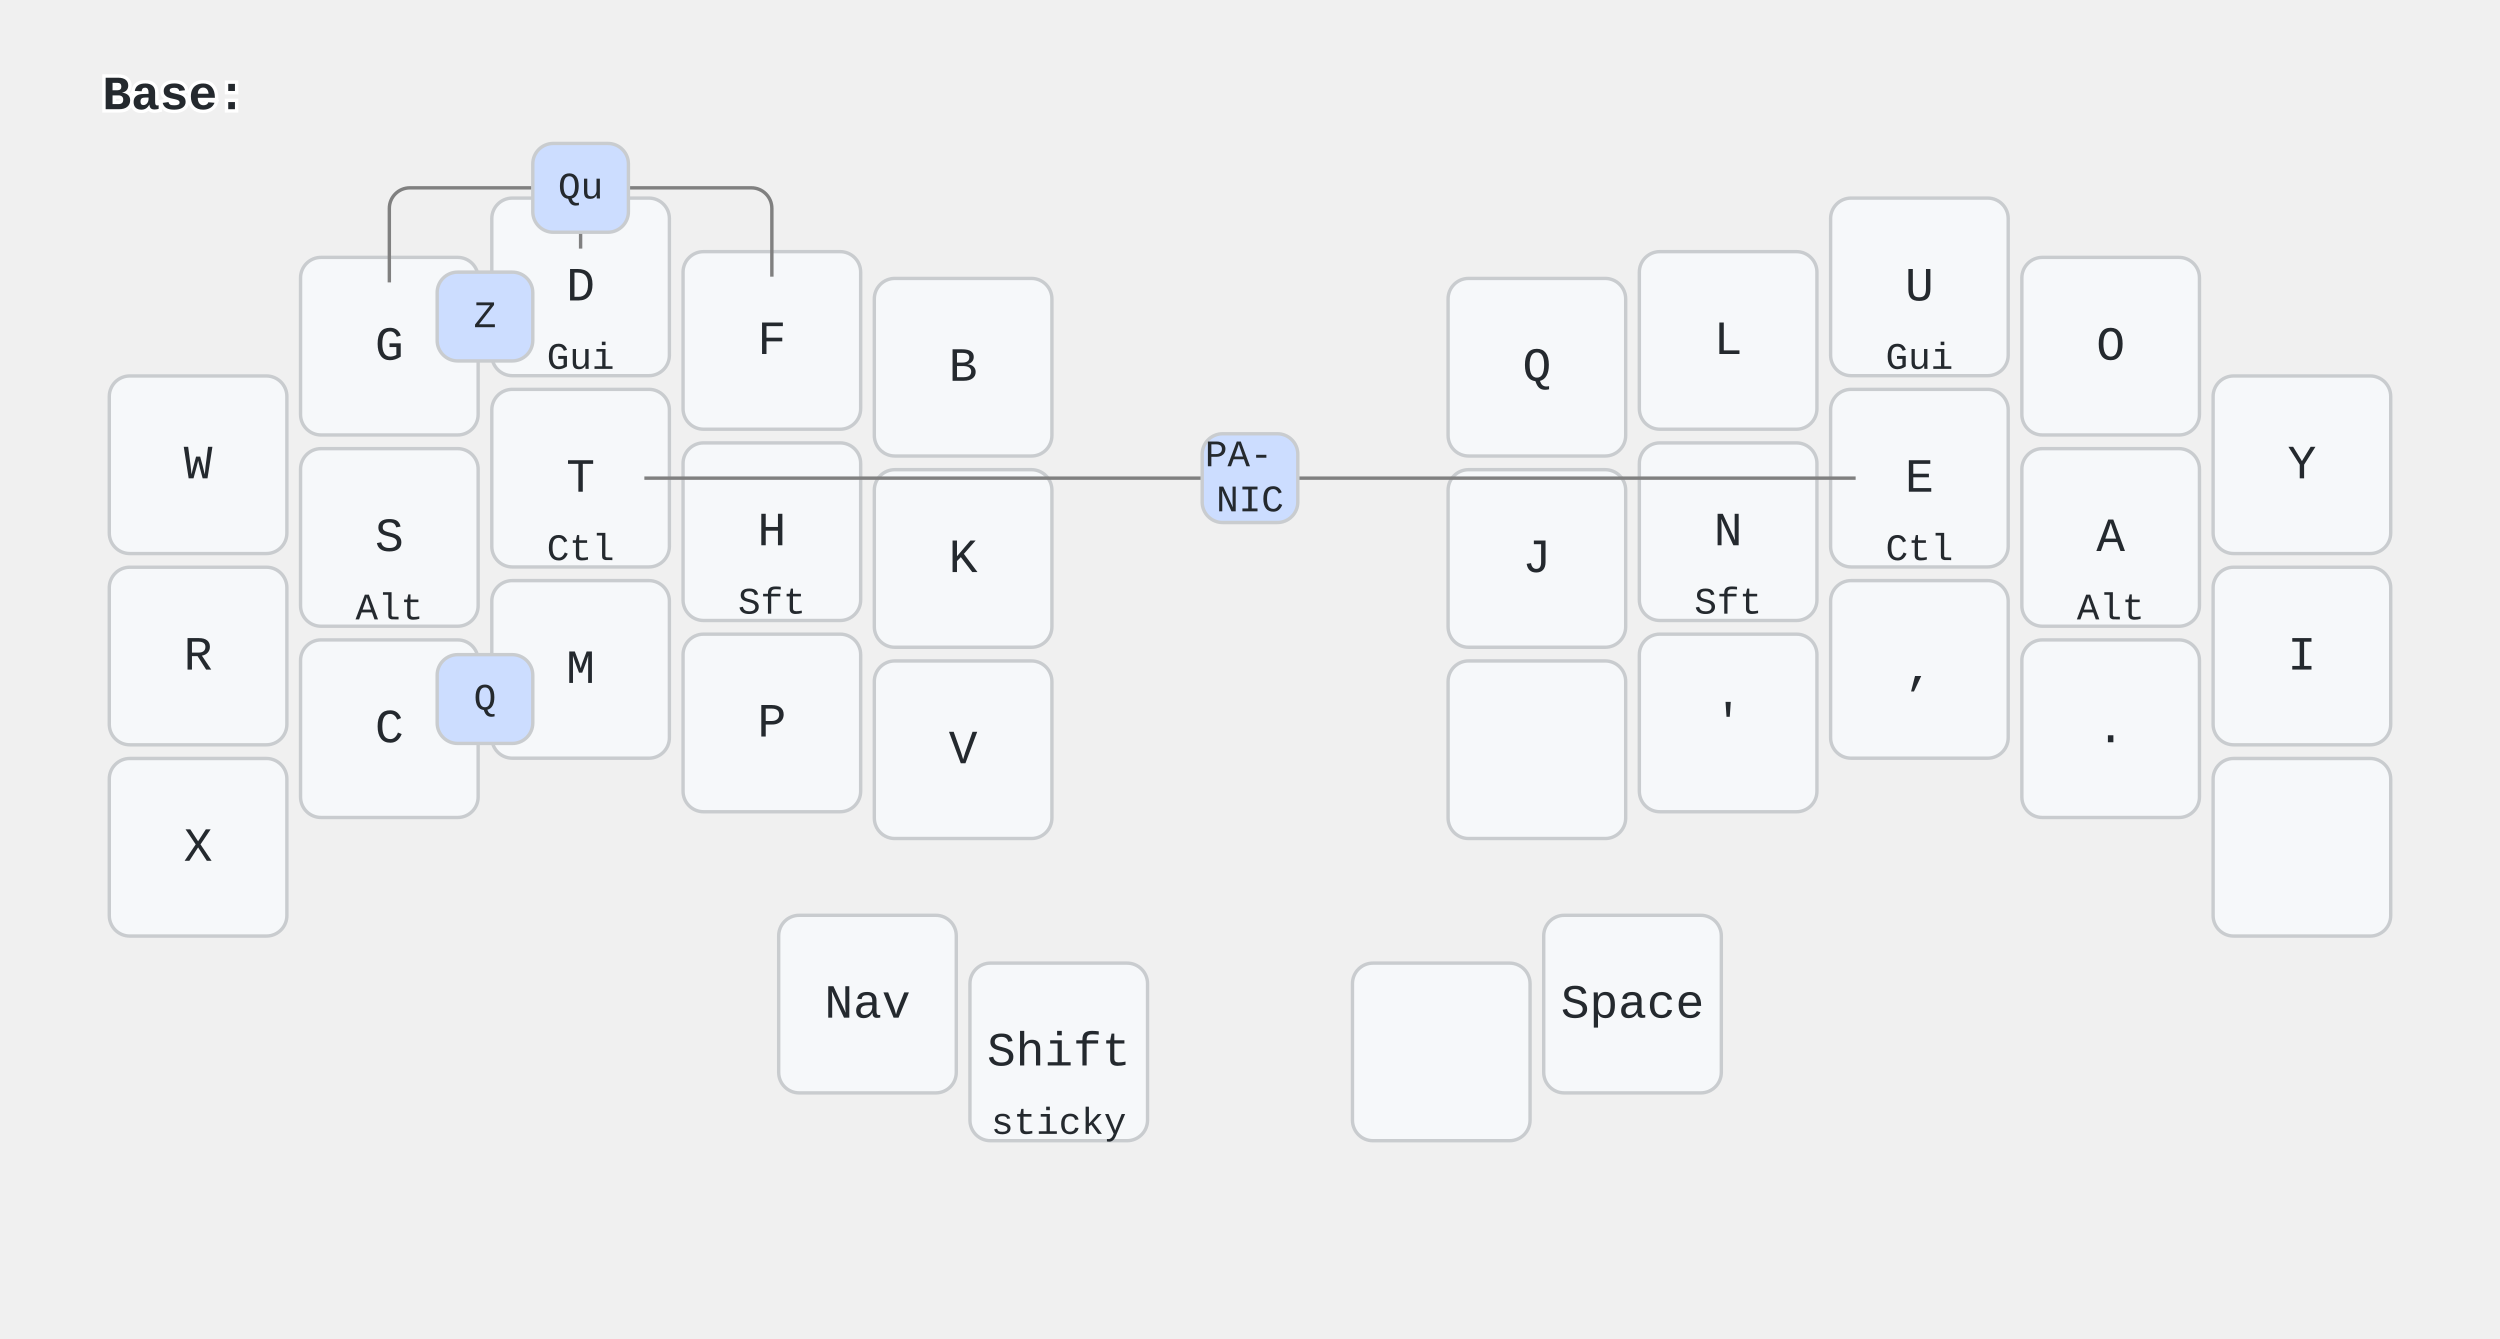
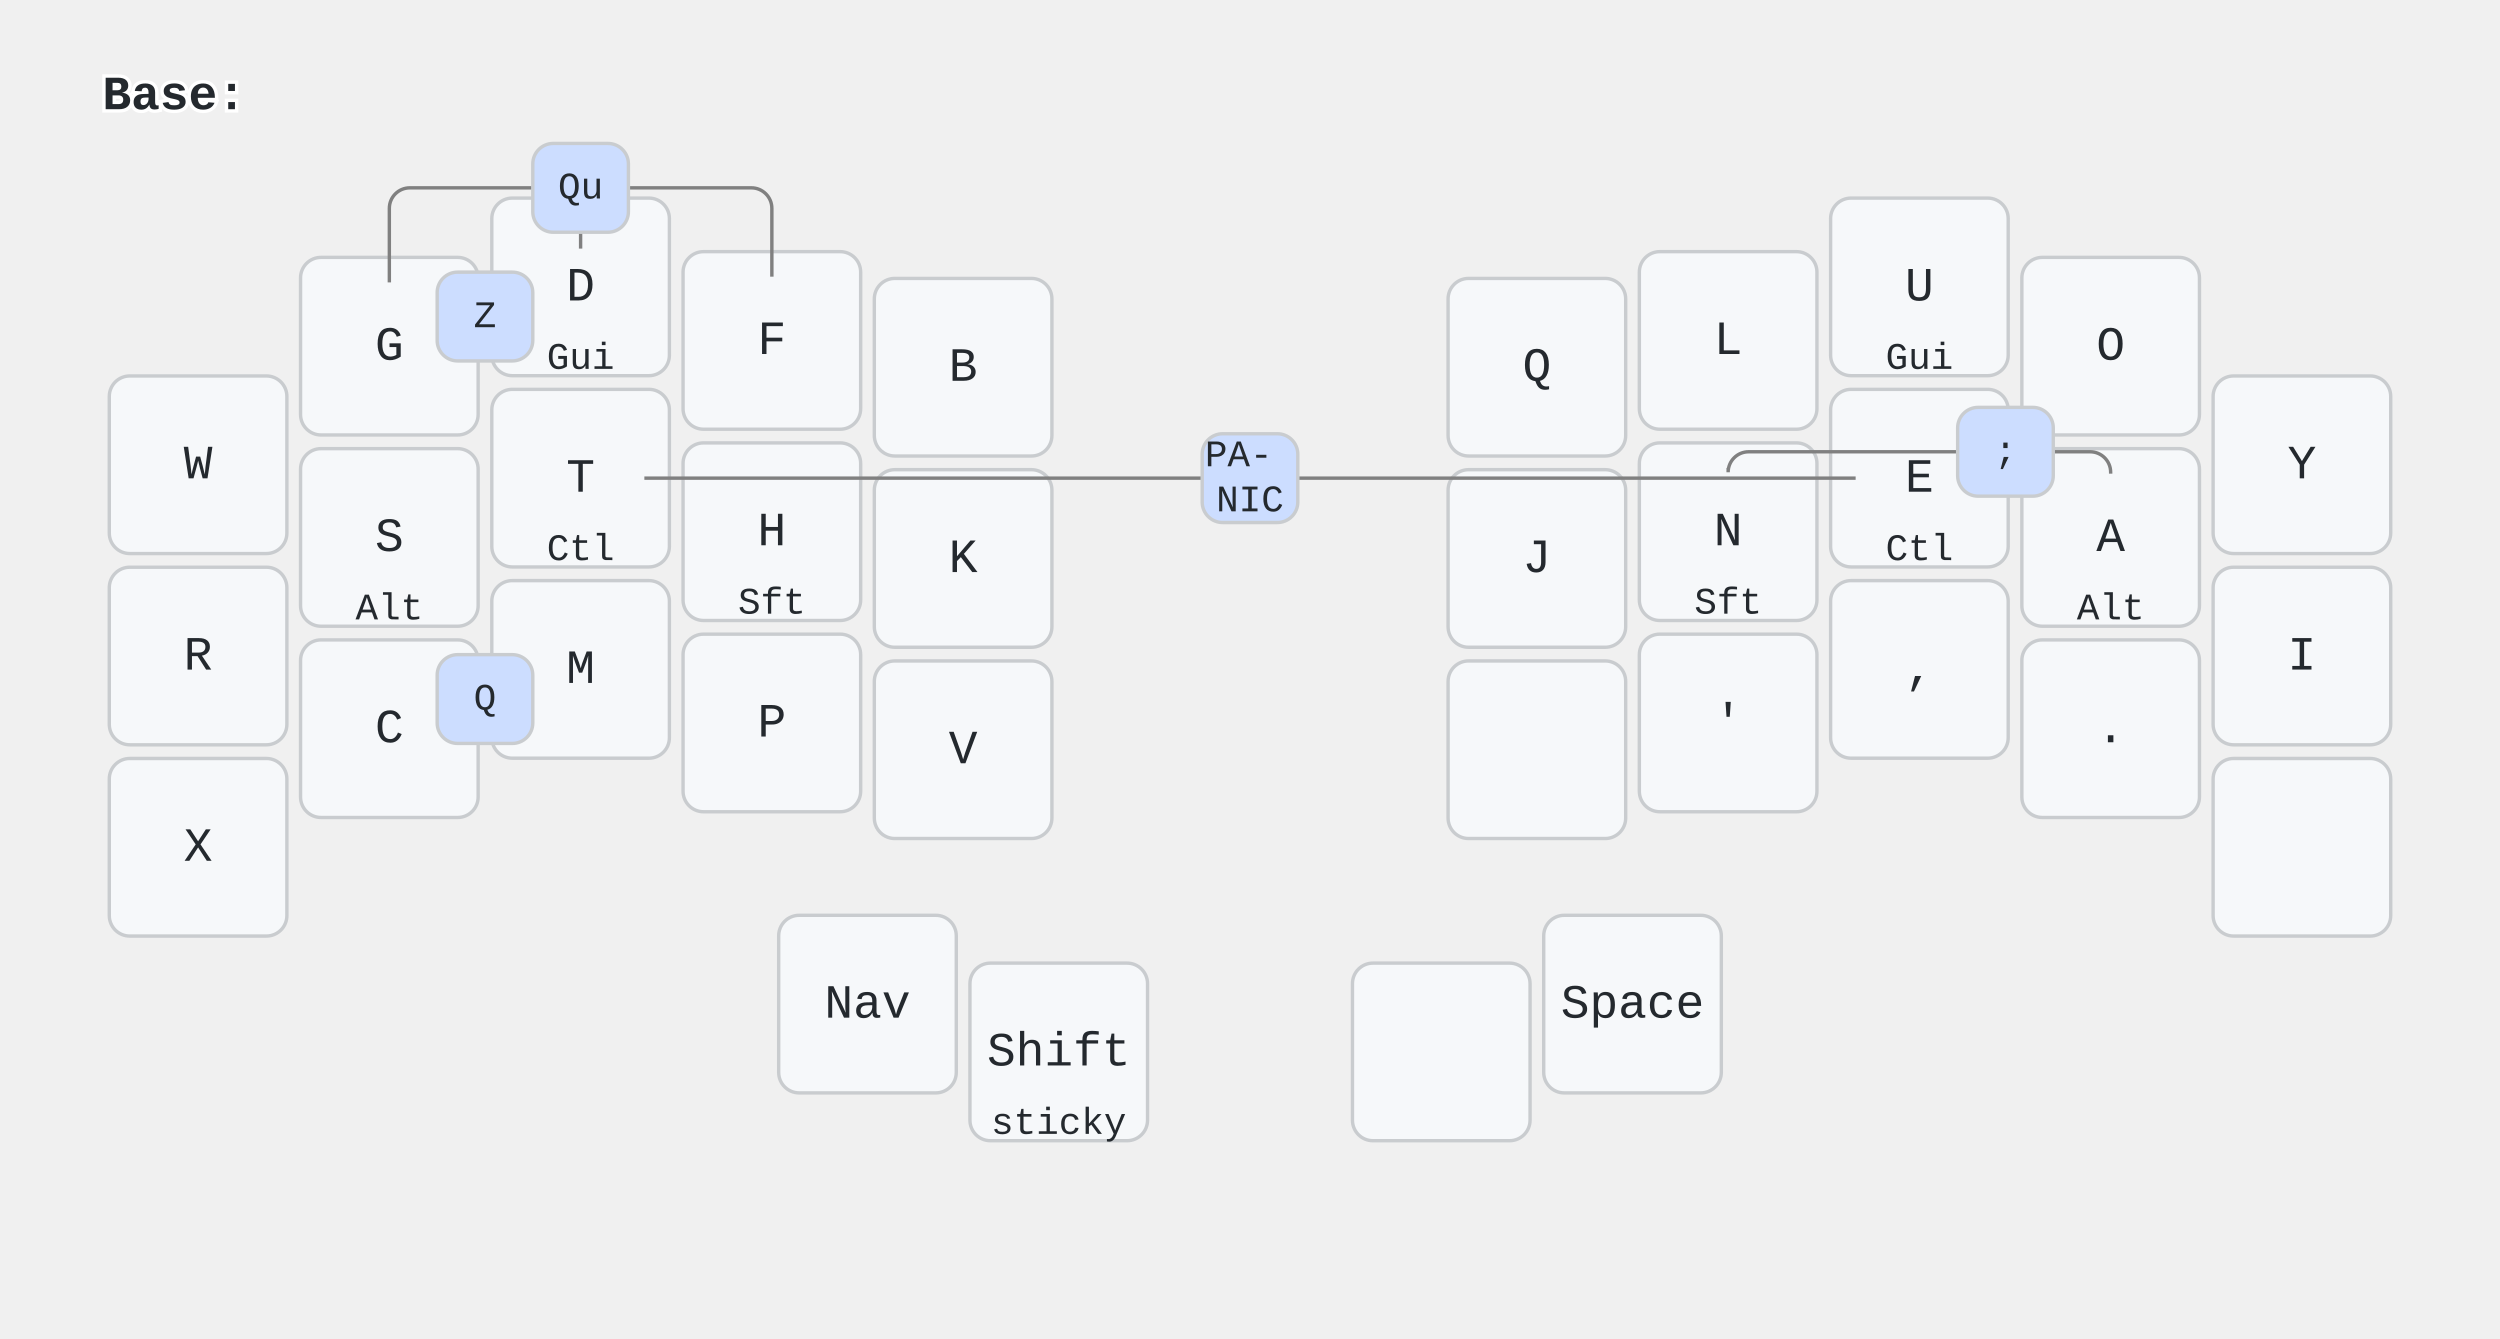
<svg xmlns="http://www.w3.org/2000/svg" width="732.0" height="392.0" viewBox="0 0 732.0 392.0">
  <style>/* font and background color specifications */
svg {
    font-family: SFMono-Regular,Consolas,Liberation Mono,Menlo,monospace;
    font-size: 14px;
    font-kerning: normal;
    text-rendering: optimizeLegibility;
    fill: #24292e;
}

/* default key styling */
rect {
    fill: #f6f8fa;
    stroke: #c9cccf;
    stroke-width: 1;
}

/* color accent for combo boxes */
rect.combo {
    fill: #cdf;
}

/* color accent for held keys */
rect.held, rect.combo.held {
    fill: #fdd;
}

/* color accent for ghost (optional) keys */
rect.ghost, rect.combo.ghost {
    fill: #ddd;
}

text {
    text-anchor: middle;
    dominant-baseline: middle;
}

/* styling for layer labels */
text.label {
    font-weight: bold;
    text-anchor: start;
    stroke: white;
    stroke-width: 2;
    paint-order: stroke;
}

/* styling for combo tap, and key hold/shifted label text */
text.combo, text.hold, text.shifted {
    font-size: 11px;
}

text.hold {
    text-anchor: middle;
    dominant-baseline: auto;
}

text.shifted {
    text-anchor: middle;
    dominant-baseline: hanging;
}

/* styling for hold/shifted label text in combo box */
text.combo.hold, text.combo.shifted {
    font-size: 8px;
}

/* styling for combo dendrons */
path {
    stroke-width: 1;
    stroke: gray;
    fill: none;
}
</style>
  <g class="layer-Base">
    <text x="30.0" y="28.0" class="label">Base:</text>
    <rect rx="6.0" ry="6.0" x="32.0" y="110.08" width="52.0" height="52.0" class="" />
    <text x="58.0" y="136.08" class="tap">W</text>
    <rect rx="6.0" ry="6.0" x="88.0" y="75.36" width="52.0" height="52.0" class="" />
    <text x="114.0" y="101.36" class="tap">G</text>
    <rect rx="6.0" ry="6.0" x="144.0" y="58.0" width="52.0" height="52.0" class="" />
    <text x="170.0" y="84.0" class="tap">D</text>
    <text x="170.0" y="108.0" class="hold">Gui</text>
    <rect rx="6.0" ry="6.0" x="200.0" y="73.68" width="52.0" height="52.0" class="" />
    <text x="226.0" y="99.68" class="tap">F</text>
    <rect rx="6.0" ry="6.0" x="256.0" y="81.52" width="52.0" height="52.0" class="" />
    <text x="282.0" y="107.52" class="tap">B</text>
    <rect rx="6.0" ry="6.0" x="424.0" y="81.52" width="52.0" height="52.0" class="" />
    <text x="450.0" y="107.52" class="tap">Q</text>
    <rect rx="6.0" ry="6.0" x="480.0" y="73.68" width="52.0" height="52.0" class="" />
    <text x="506.0" y="99.68" class="tap">L</text>
    <rect rx="6.0" ry="6.0" x="536.0" y="58.0" width="52.0" height="52.0" class="" />
    <text x="562.0" y="84.0" class="tap">U</text>
    <text x="562.0" y="108.0" class="hold">Gui</text>
    <rect rx="6.0" ry="6.0" x="592.0" y="75.36" width="52.0" height="52.0" class="" />
    <text x="618.0" y="101.36" class="tap">O</text>
    <rect rx="6.0" ry="6.0" x="648.0" y="110.08" width="52.0" height="52.0" class="" />
    <text x="674.0" y="136.08" class="tap">Y</text>
    <rect rx="6.0" ry="6.0" x="32.0" y="166.08" width="52.0" height="52.0" class="" />
    <text x="58.0" y="192.08" class="tap">R</text>
    <rect rx="6.0" ry="6.0" x="88.0" y="131.36" width="52.0" height="52.0" class="" />
    <text x="114.0" y="157.36" class="tap">S</text>
    <text x="114.0" y="181.36" class="hold">Alt</text>
    <rect rx="6.0" ry="6.0" x="144.0" y="114.0" width="52.0" height="52.0" class="" />
    <text x="170.0" y="140.0" class="tap">T</text>
    <text x="170.0" y="164.0" class="hold">Ctl</text>
    <rect rx="6.0" ry="6.0" x="200.0" y="129.68" width="52.0" height="52.0" class="" />
    <text x="226.0" y="155.68" class="tap">H</text>
    <text x="226.0" y="179.68" class="hold">Sft</text>
    <rect rx="6.0" ry="6.0" x="256.0" y="137.52" width="52.0" height="52.0" class="" />
    <text x="282.0" y="163.52" class="tap">K</text>
    <rect rx="6.0" ry="6.0" x="424.0" y="137.52" width="52.0" height="52.0" class="" />
    <text x="450.0" y="163.52" class="tap">J</text>
    <rect rx="6.0" ry="6.0" x="480.0" y="129.68" width="52.0" height="52.0" class="" />
    <text x="506.0" y="155.68" class="tap">N</text>
    <text x="506.0" y="179.68" class="hold">Sft</text>
    <rect rx="6.0" ry="6.0" x="536.0" y="114.0" width="52.0" height="52.0" class="" />
    <text x="562.0" y="140.0" class="tap">E</text>
    <text x="562.0" y="164.0" class="hold">Ctl</text>
    <rect rx="6.0" ry="6.0" x="592.0" y="131.36" width="52.0" height="52.0" class="" />
    <text x="618.0" y="157.36" class="tap">A</text>
    <text x="618.0" y="181.36" class="hold">Alt</text>
    <rect rx="6.0" ry="6.0" x="648.0" y="166.08" width="52.0" height="52.0" class="" />
    <text x="674.0" y="192.08" class="tap">I</text>
    <rect rx="6.0" ry="6.0" x="32.0" y="222.08" width="52.0" height="52.0" class="" />
    <text x="58.0" y="248.08" class="tap">X</text>
    <rect rx="6.0" ry="6.0" x="88.0" y="187.36" width="52.0" height="52.0" class="" />
    <text x="114.0" y="213.36" class="tap">C</text>
    <rect rx="6.0" ry="6.0" x="144.0" y="170.0" width="52.0" height="52.0" class="" />
    <text x="170.0" y="196.0" class="tap">M</text>
    <rect rx="6.0" ry="6.0" x="200.0" y="185.68" width="52.0" height="52.0" class="" />
    <text x="226.0" y="211.68" class="tap">P</text>
    <rect rx="6.0" ry="6.0" x="256.0" y="193.52" width="52.0" height="52.0" class="" />
    <text x="282.0" y="219.52" class="tap">V</text>
    <rect rx="6.0" ry="6.0" x="424.0" y="193.52" width="52.0" height="52.0" class="" />
    <rect rx="6.0" ry="6.0" x="480.0" y="185.68" width="52.0" height="52.0" class="" />
    <text x="506.0" y="211.68" class="tap">'</text>
    <rect rx="6.0" ry="6.0" x="536.0" y="170.0" width="52.0" height="52.0" class="" />
    <text x="562.0" y="196.0" class="tap">,</text>
    <rect rx="6.0" ry="6.0" x="592.0" y="187.36" width="52.0" height="52.0" class="" />
    <text x="618.0" y="213.36" class="tap">.</text>
    <rect rx="6.0" ry="6.0" x="648.0" y="222.08" width="52.0" height="52.0" class="" />
    <rect rx="6.0" ry="6.0" x="228.0" y="268.0" width="52.0" height="52.0" class="" />
    <text x="254.0" y="294.0" class="tap">Nav</text>
    <rect rx="6.0" ry="6.0" x="284.0" y="282.0" width="52.0" height="52.0" class="" />
    <text x="310.0" y="308.0" class="tap">Shift</text>
    <text x="310.0" y="332.0" class="hold">sticky</text>
    <rect rx="6.0" ry="6.0" x="396.0" y="282.0" width="52.0" height="52.0" class="" />
    <rect rx="6.0" ry="6.0" x="452.0" y="268.0" width="52.0" height="52.0" class="" />
    <text x="478.0" y="294.0" class="tap">Space</text>
    <path d="M366.0,140.0 l-177.333,0.0" />
    <path d="M366.0,140.0 l177.333,0.0" />
    <rect rx="6.0" ry="6.0" x="352.0" y="127.0" width="28.0" height="26.0" class="combo" />
    <text x="366.0" y="140.0" class="combo">
      <tspan x="366.0" dy="-0.6em">PA-</tspan>
      <tspan x="366.0" dy="1.2em">NIC</tspan>
    </text>
    <rect rx="6.0" ry="6.0" x="128.0" y="79.68" width="28.0" height="26.0" class="combo" />
    <text x="142.0" y="92.68" class="combo">Z</text>
+     <path d="M587.2,132.28 h-75.2 a6.0,6.0 0 0 0 -6.0,6.0 v-1.267" />
+     <path d="M587.2,132.28 h24.8 a6.0,6.0 0 0 1 6.0,6.0 v0.413" />
+     <rect rx="6.0" ry="6.0" x="573.2" y="119.28" width="28.0" height="26.0" class="combo" />
+     <text x="587.2" y="132.28" class="combo">;</text>
    <rect rx="6.0" ry="6.0" x="128.0" y="191.68" width="28.0" height="26.0" class="combo" />
    <text x="142.0" y="204.68" class="combo">Q</text>
    <path d="M170.0,55.0 h-50.0 a6.0,6.0 0 0 0 -6.0,6.0 v21.693" />
    <path d="M170.0,55.0 h-6.0 a6.0,6.0 0 0 0 6.0,6.0 v11.8" />
    <path d="M170.0,55.0 h50.0 a6.0,6.0 0 0 1 6.0,6.0 v20.013" />
    <rect rx="6.0" ry="6.0" x="156.0" y="42.0" width="28.0" height="26.0" class="combo" />
    <text x="170.0" y="55.0" class="combo">Qu</text>
  </g>
</svg>
